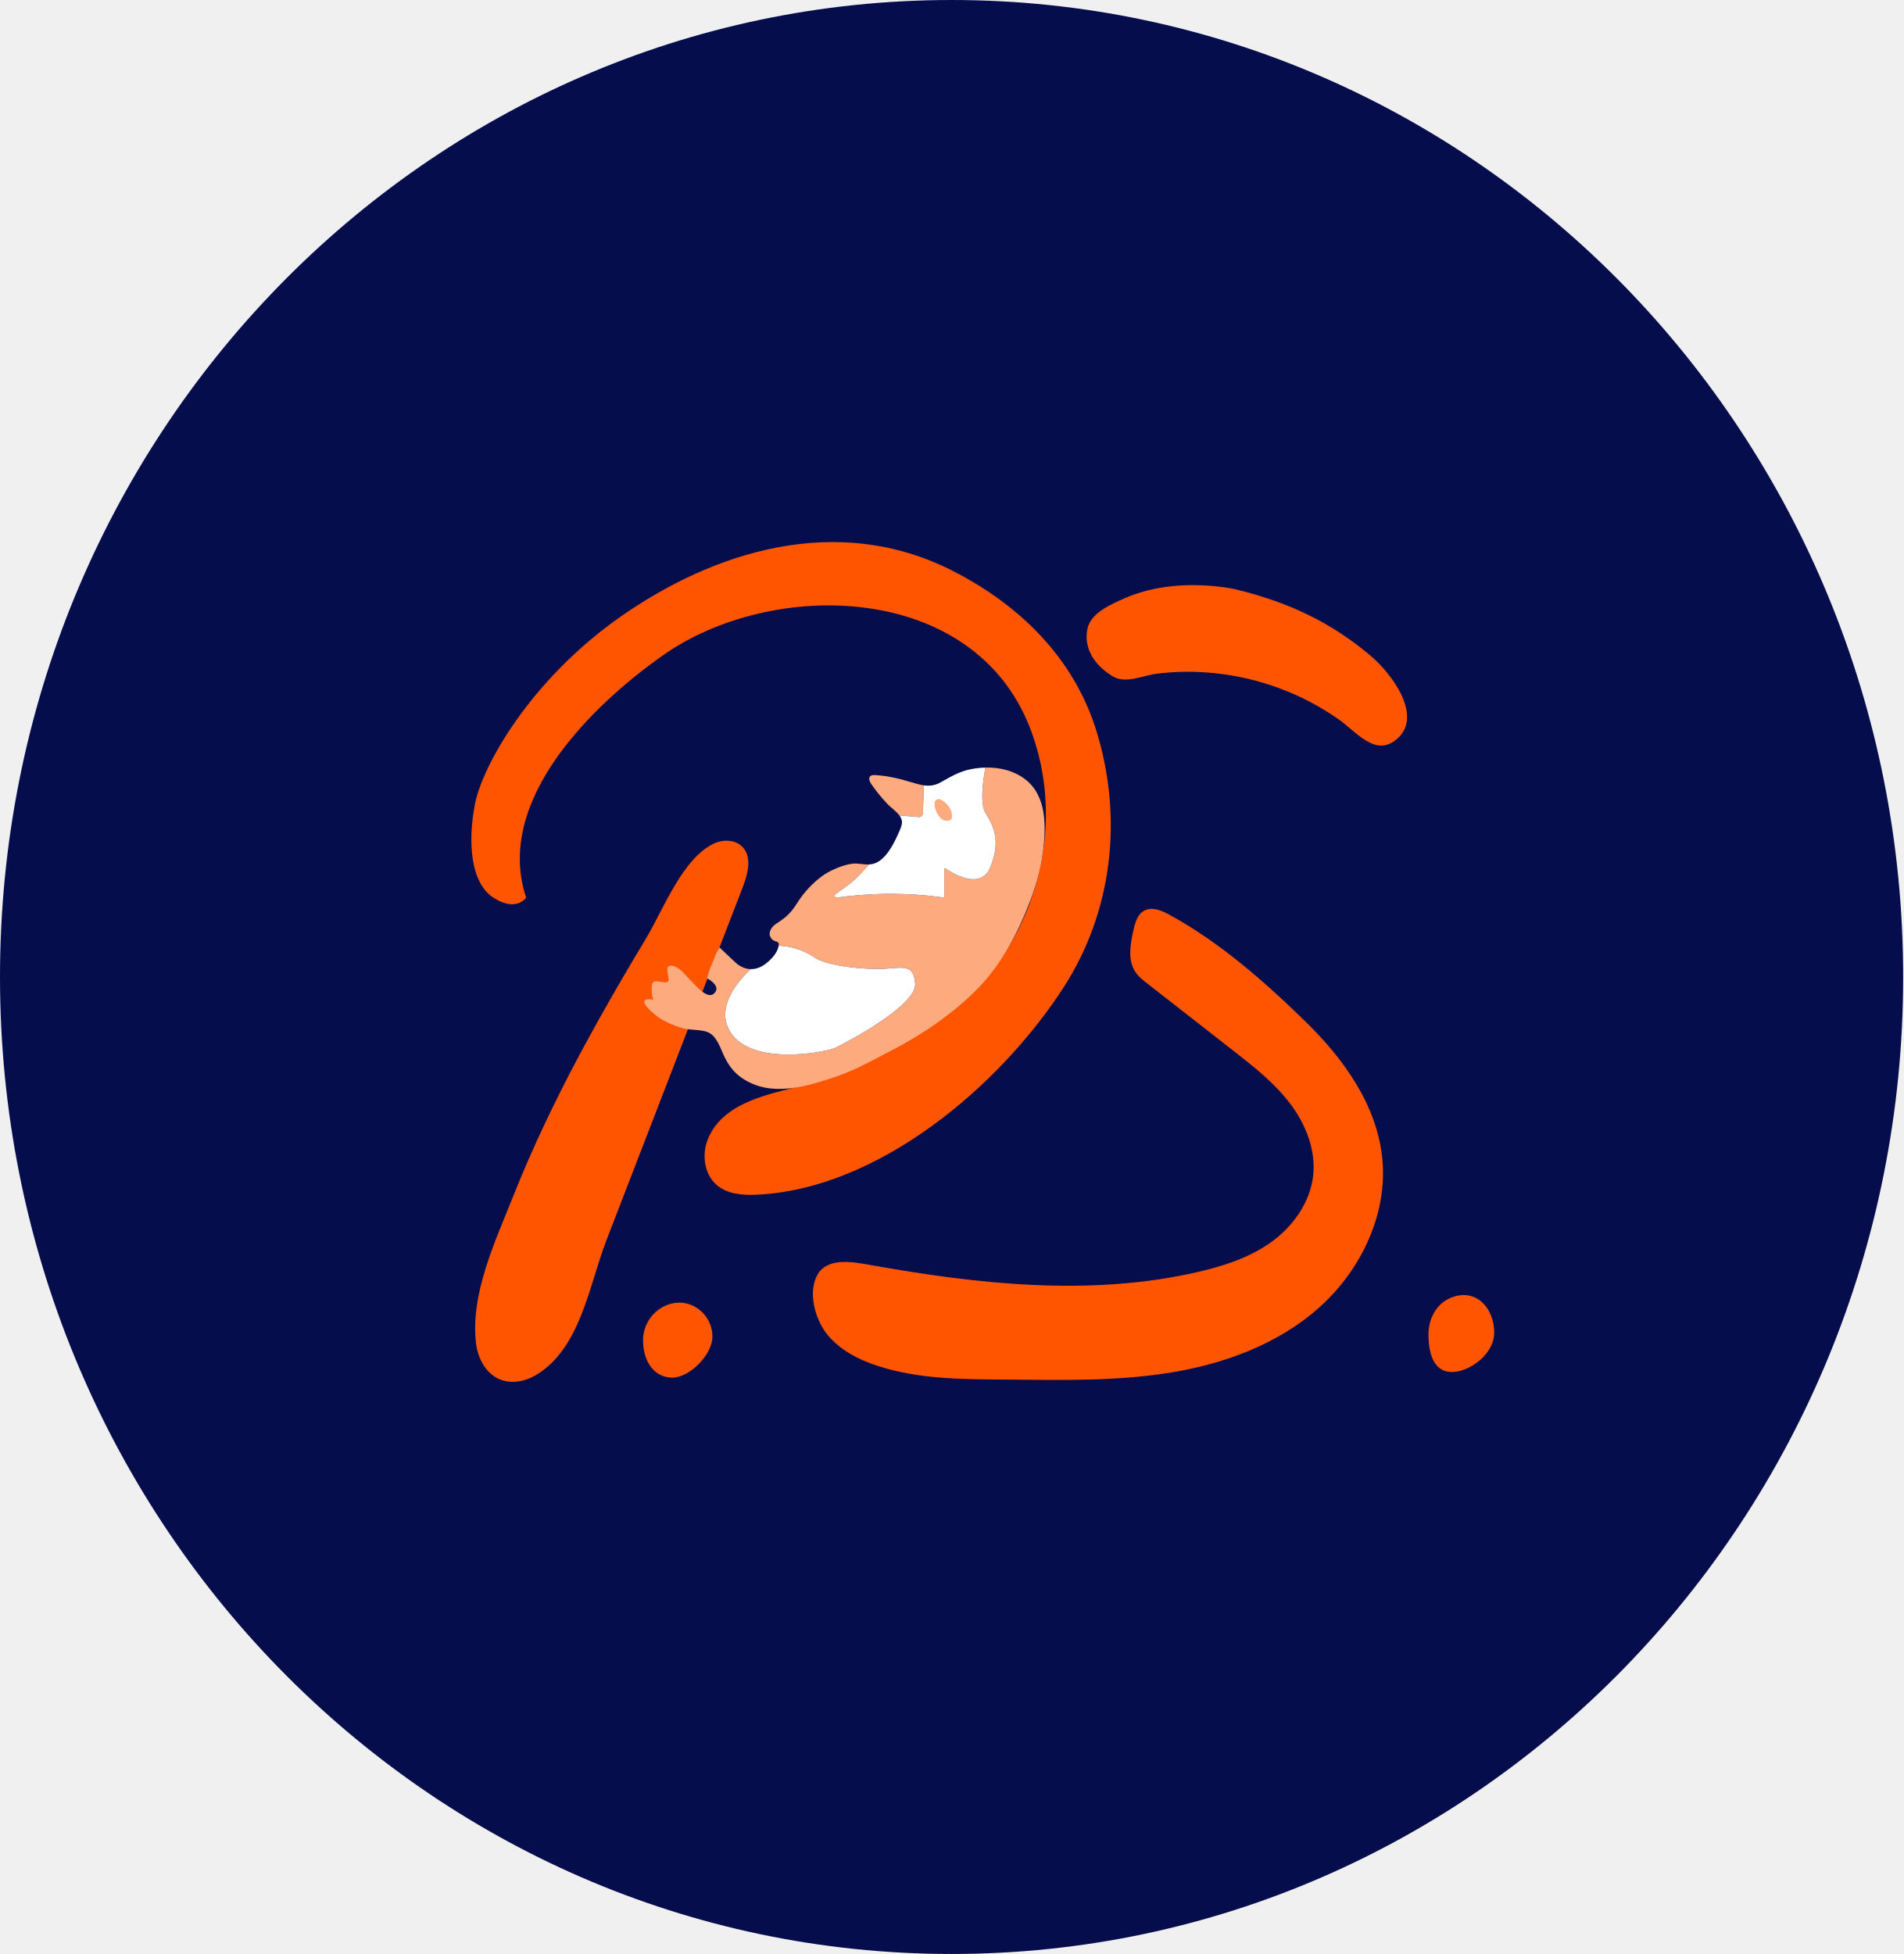
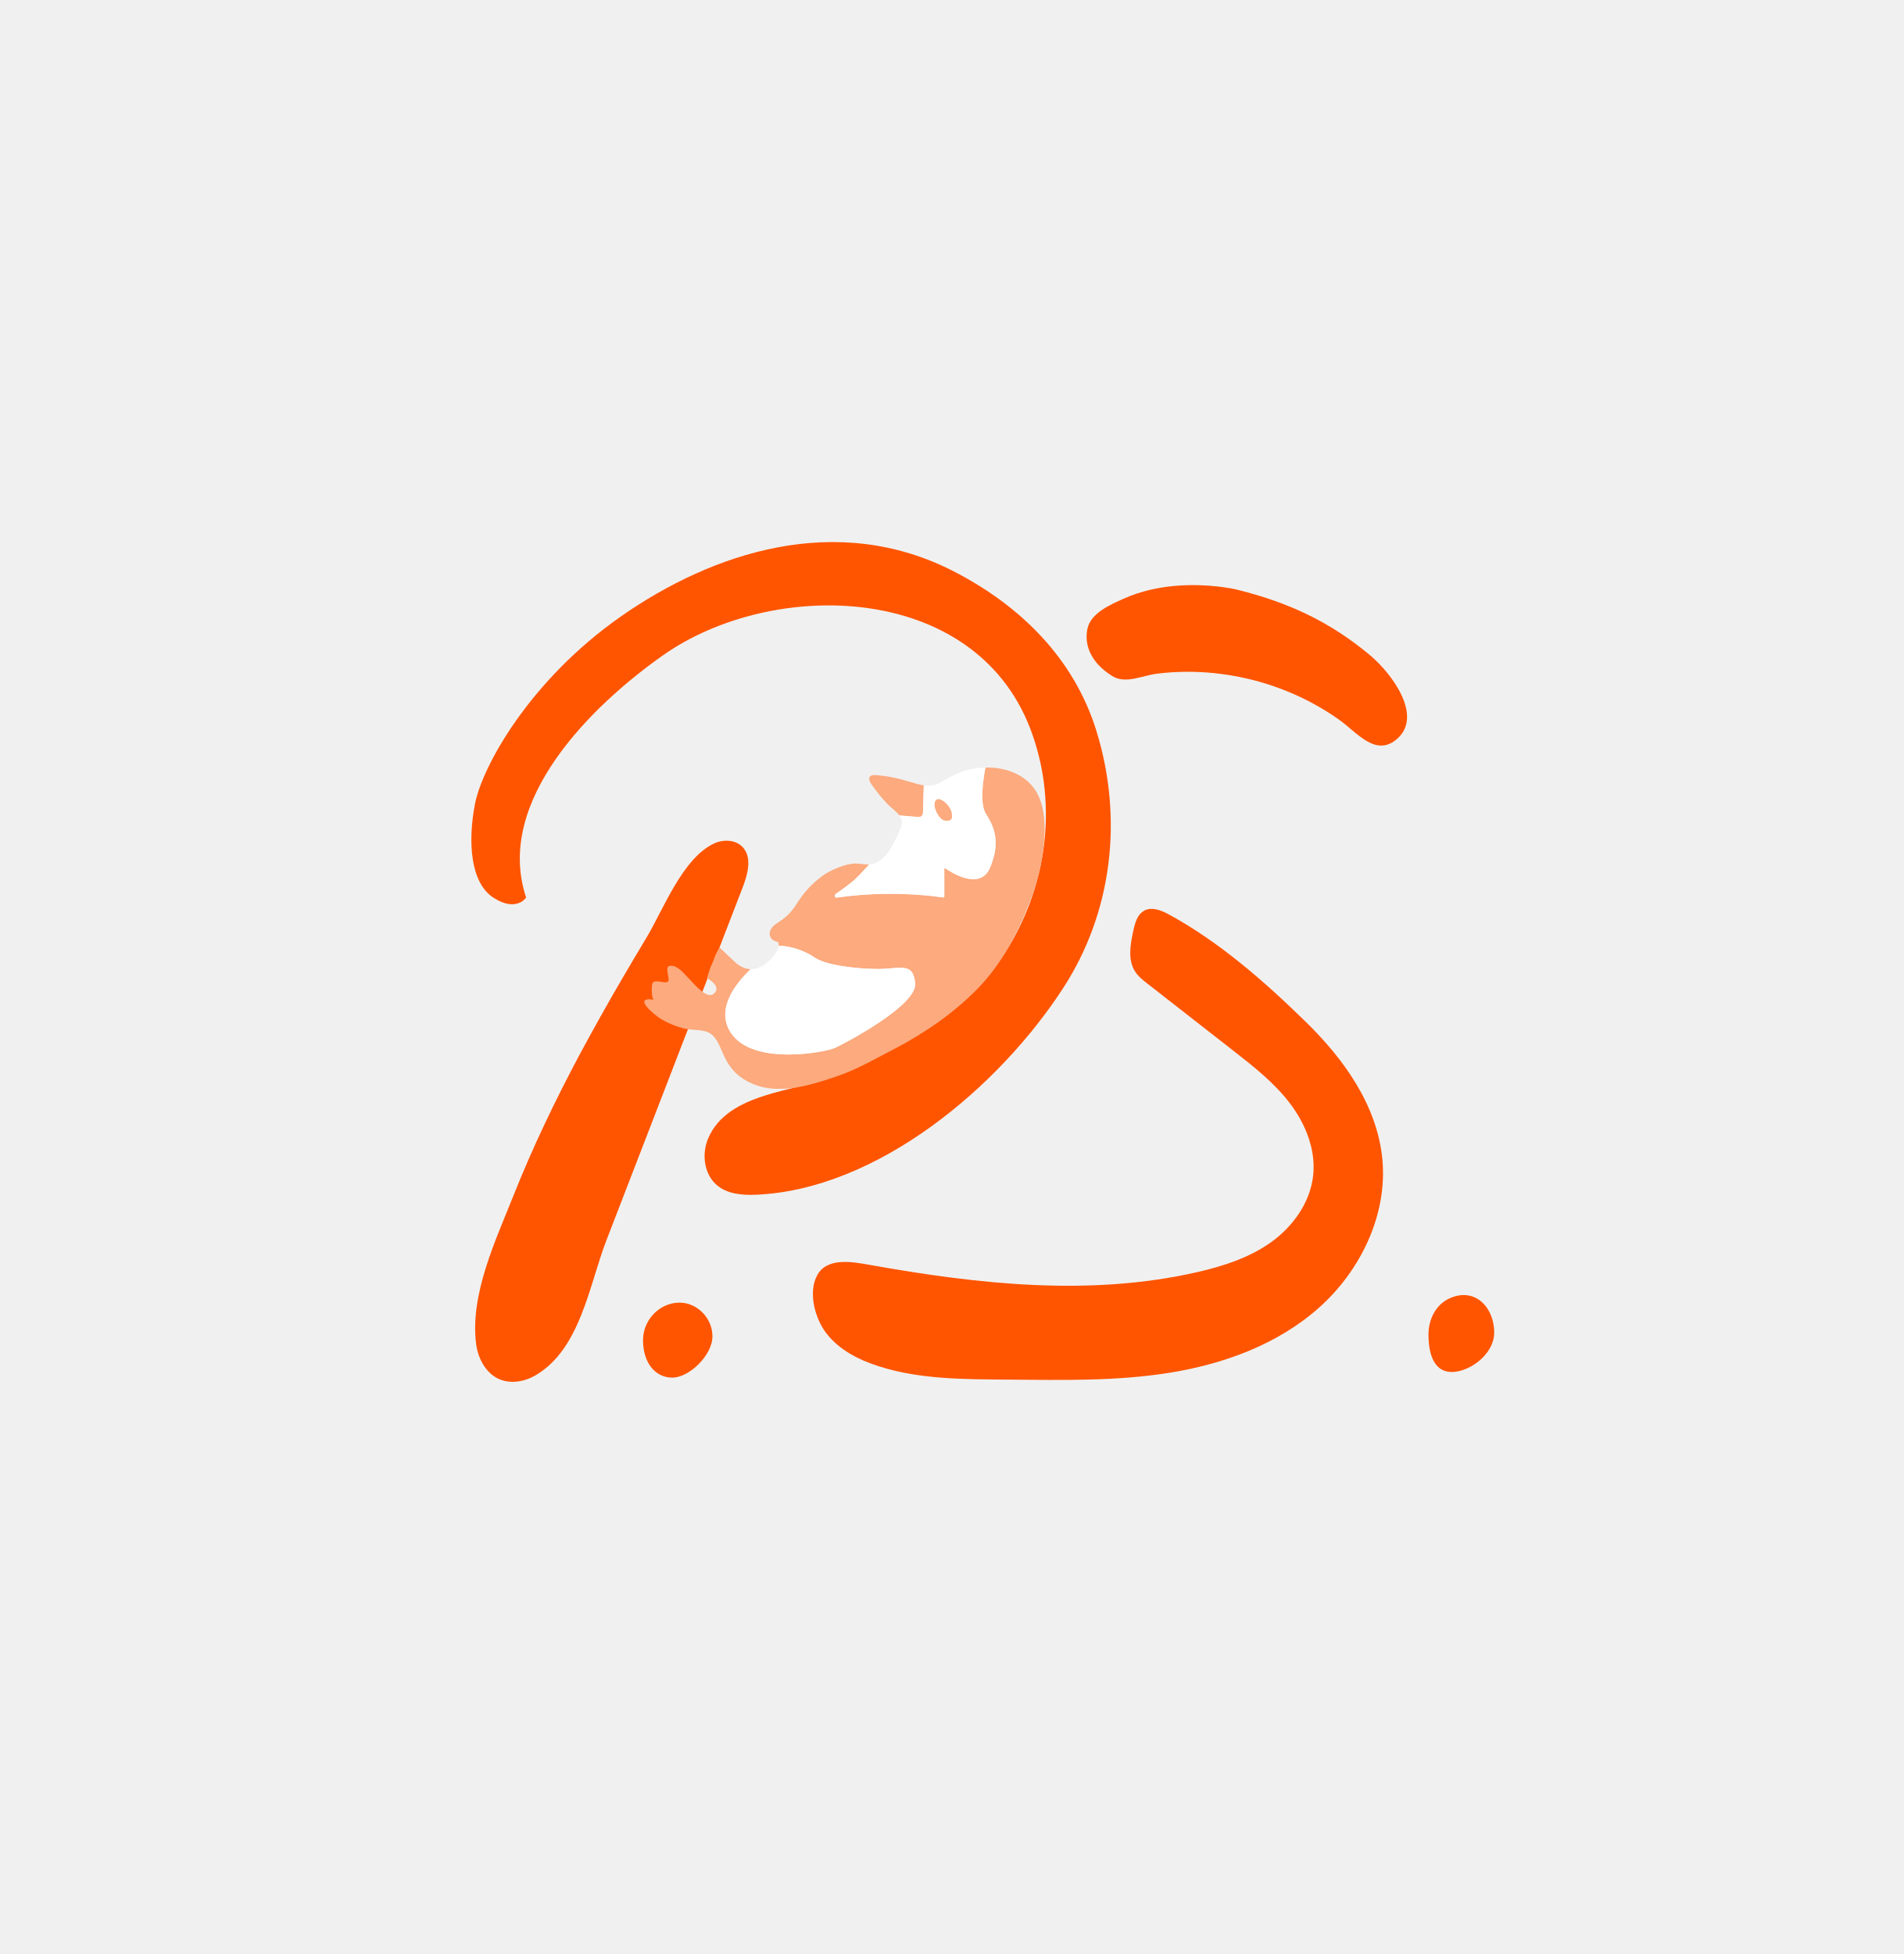
<svg xmlns="http://www.w3.org/2000/svg" width="317.499" height="325.973" viewBox="0 0 317.499 325.973" fill="none">
  <defs />
-   <path id="Vector" d="M317.49 162.98C317.49 253 246.42 325.97 158.75 325.97C71.07 325.97 0 253 0 162.98C0 72.97 71.07 0 158.75 0C246.42 0 317.49 72.97 317.49 162.98Z" fill="#050D4D" fill-opacity="1" fill-rule="evenodd" />
  <path id="Vector" d="M87.77 149.74C87.77 149.74 86.13 152.24 82.29 149.74C78.45 147.23 78.02 140.35 79.24 134.1C80.46 127.84 88.38 113.45 103.62 102.81C118.85 92.17 139.57 85.29 159.07 95.3C170.1 100.97 179.15 109.73 182.93 122.01C187.37 136.47 185.61 152.06 177.42 164.74C166.64 181.41 146.34 198.44 126.14 199.31C123.8 199.41 121.25 199.2 119.49 197.62C117.42 195.78 117.04 192.44 118.15 189.88C121.49 182.14 132.77 182.2 139.35 179.41C151.44 174.29 162.07 168.95 168.89 156.9C174.94 146.21 176.3 133.16 171.88 121.58C162.51 97.07 128.91 96.41 110.57 109.34C98.94 117.53 82.37 133.52 87.77 149.74Z" fill="#FF5500" fill-opacity="1" fill-rule="nonzero" />
  <path id="Vector" d="M181.41 104.88C181.97 102.24 185.35 100.81 187.51 99.85C192.65 97.57 198.53 97.23 204.04 97.95C204.9 98.06 205.76 98.21 206.61 98.43C214.96 100.53 221.84 103.7 228.53 109.29C232.2 112.35 237.69 119.7 232.79 123.49C229.32 126.17 226.31 122.13 223.36 120.04C217.24 115.71 210.01 113.06 202.62 112.3C199.42 111.97 196.18 111.99 192.98 112.39C190.53 112.7 187.75 114.17 185.53 112.77C182.02 110.58 180.83 107.64 181.41 104.88Z" fill="#FF5500" fill-opacity="1" fill-rule="nonzero" />
  <path id="Vector" d="M190.28 152.38C190.44 152.22 190.62 152.08 190.82 151.96C192.05 151.23 193.61 151.81 194.86 152.48C203.32 157.05 210.92 163.71 217.81 170.45C224.07 176.55 229.75 184.33 230.61 193.41C231.48 202.72 226.93 212.02 220.04 218.15C213.16 224.27 204.22 227.53 195.22 228.99C186.22 230.45 177.06 230.22 167.95 230.15C160.73 230.09 153.38 230.12 146.49 227.89C143.2 226.83 139.95 225.17 137.82 222.38C135.99 219.99 134.76 215.64 136.32 212.75C137.96 209.7 142.22 210.5 145.14 211.02C163.19 214.25 181.84 216.31 199.73 212.22C204.07 211.22 208.41 209.83 212.06 207.22C215.7 204.6 218.59 200.59 219.07 196.05C219.52 191.75 217.77 187.45 215.17 184.04C212.57 180.63 209.17 177.96 205.82 175.34C201.01 171.59 196.21 167.84 191.4 164.08C190.65 163.5 189.88 162.89 189.36 162.07C188.11 160.14 188.56 157.58 189.05 155.32C189.28 154.27 189.57 153.12 190.28 152.38Z" fill="#FF5500" fill-opacity="1" fill-rule="nonzero" />
  <path id="Vector" d="M100.05 169.81C98.93 171.82 97.82 173.83 96.73 175.86C92.65 183.52 88.88 191.35 85.67 199.42C82.7 206.89 78.39 215.91 79.42 224.15C79.72 226.54 80.96 228.95 83.08 229.98C85.06 230.94 87.47 230.54 89.36 229.42C96.84 225.03 98.27 214.41 101.16 206.92C103.69 200.38 106.21 193.83 108.74 187.3C113.79 174.21 118.84 161.13 123.89 148.05C124.72 145.88 125.48 143.18 123.99 141.43C122.85 140.09 120.79 139.97 119.2 140.68C113.9 143.07 110.69 151.68 107.82 156.47C105.17 160.87 102.56 165.32 100.05 169.81Z" fill="#FF5500" fill-opacity="1" fill-rule="nonzero" />
  <path id="Vector" d="M249.27 222.31C249.27 225.4 246.22 228.05 243.49 228.71C239.39 229.7 238.3 226.16 238.3 222.63C238.3 220.06 239.56 217.55 241.96 216.53C246.16 214.74 249.27 218.19 249.27 222.31Z" fill="#FF5500" fill-opacity="1" fill-rule="nonzero" />
  <path id="Vector" d="M118.85 222.94C118.85 226.05 115.01 229.82 112.15 229.82C109.29 229.82 107.27 227.32 107.27 223.57C107.27 220.16 110.06 217.31 113.37 217.31C116.23 217.31 118.85 219.81 118.85 222.94Z" fill="#FF5500" fill-opacity="1" fill-rule="nonzero" />
  <path id="Vector" d="M174.14 140.8C173.85 144.04 173.04 147.21 171.88 150.24C169.81 155.67 167.01 160.99 162.92 165.11C158.93 169.13 153.89 172.57 149.02 175.08C146.58 176.33 143 178.39 139.88 179.46C136.22 180.71 132.41 181.97 128.56 181.58C126.87 181.41 125.22 180.82 123.8 179.86C122.3 178.84 121.39 177.5 120.65 175.86C120.09 174.61 119.51 172.86 118.18 172.24C117.07 171.71 115.22 171.89 114 171.55C112.25 171.07 110.51 170.33 109.1 169.13C105.62 166.15 108.78 166.72 109.08 166.79C108.64 166.6 108.68 164.38 108.83 164.05C109.26 163.13 111.42 164.48 111.54 163.5C111.6 162.99 111.08 161.6 111.46 161.27C111.83 160.94 112.76 161 113.98 162.25C115.9 164.23 117.97 166.95 119.19 165.67C120.38 164.44 117.94 163.19 117.94 163.19C117.94 163.19 118.44 161.53 118.55 161.31C119.16 160.06 119.16 159.43 120.05 158.07C120.05 158.07 122.69 160.6 122.96 160.8C123.7 161.36 124.46 161.66 125.24 161.67C122.97 163.81 119.26 168.2 121.9 172.26C125.56 177.89 137.71 175.52 139.25 174.83C140.79 174.14 152.97 167.77 152.67 164.07C152.37 160.37 150.09 161.67 146.36 161.65C142.62 161.62 137.75 161 135.92 159.75C134.47 158.75 132.29 157.85 129.9 157.76C130.08 156.69 128.99 157.45 128.48 156.21C128.16 155.44 128.77 154.57 129.46 154.12C131.1 153.06 131.92 152.35 132.99 150.64C134.08 148.9 135.5 147.37 137.14 146.16C138.38 145.24 140.48 144.34 142.01 144.11C143.1 143.94 144 144.26 144.99 144.21C144.02 145.27 142.91 146.53 142.01 147.23C141.11 147.93 140.23 148.58 139.37 149.17C139.26 149.27 139.23 149.42 139.27 149.54C139.31 149.67 139.44 149.74 139.57 149.74C142.08 149.39 144.95 149.13 148.1 149.11C151.57 149.09 154.69 149.34 157.39 149.72C157.47 149.73 157.53 149.67 157.53 149.59L157.53 144.98C157.53 144.88 157.64 144.81 157.72 144.87C158.73 145.57 163.53 148.64 165.17 144.73C167 140.35 165.78 137.85 164.44 135.7C163.39 134.02 164.04 129.84 164.39 128.05C166.18 128.01 167.97 128.31 169.58 129.11C174.05 131.31 174.58 135.96 174.14 140.8Z" fill="#FCAA7E" fill-opacity="1" fill-rule="nonzero" />
  <path id="Vector" d="M152.67 164.07C152.97 167.77 140.79 174.14 139.25 174.83C137.71 175.52 125.56 177.89 121.9 172.26C119.26 168.2 122.97 163.81 125.24 161.67C125.89 161.69 126.54 161.52 127.22 161.12C128.2 160.53 129.42 159.34 129.79 158.21C129.84 158.03 129.88 157.88 129.9 157.76C132.29 157.85 134.47 158.75 135.92 159.75C137.74 161 142.62 161.62 146.36 161.65C150.09 161.67 152.37 160.37 152.67 164.07Z" fill="#FFFFFF" fill-opacity="1" fill-rule="nonzero" />
  <path id="Vector" d="M154.11 131.01L153.97 135.62C153.96 136.03 153.62 136.34 153.22 136.3L150.04 136.03C149.51 135.33 148.61 134.71 148.1 134.18C147.09 133.13 146.17 131.99 145.34 130.79C145.09 130.42 144.84 129.88 145.14 129.53C145.34 129.3 145.69 129.28 146 129.3C148.06 129.42 150.1 129.9 152.07 130.51C152.77 130.72 153.44 130.92 154.11 131.01Z" fill="#FCAA7E" fill-opacity="1" fill-rule="nonzero" />
  <path id="Vector" d="M165.17 144.73C163.53 148.64 158.73 145.57 157.72 144.87C157.64 144.81 157.53 144.88 157.53 144.98L157.53 149.59C157.53 149.67 157.47 149.73 157.39 149.72C154.69 149.34 151.57 149.09 148.1 149.11C144.95 149.13 142.08 149.39 139.57 149.74C139.44 149.74 139.31 149.67 139.27 149.54C139.23 149.42 139.26 149.27 139.37 149.17C140.23 148.58 141.11 147.93 142.01 147.23C142.91 146.53 144.02 145.27 144.99 144.21C145.21 144.19 145.44 144.17 145.67 144.11C147.87 143.55 149.34 140.31 150.15 138.39C150.36 137.89 150.55 137.34 150.43 136.81C150.41 136.77 150.4 136.73 150.39 136.69C150.32 136.46 150.2 136.24 150.04 136.03L153.22 136.3C153.62 136.34 153.96 136.03 153.97 135.62L154.11 131.01C154.11 131.02 154.12 131.02 154.13 131.02C155.04 131.14 155.93 131.06 156.85 130.55C158.56 129.6 159.99 128.7 161.96 128.32C162.32 128.25 162.67 128.19 163.03 128.15C163.49 128.09 163.94 128.06 164.39 128.05C164.04 129.84 163.39 134.02 164.44 135.7C165.78 137.85 167 140.35 165.17 144.73Z" fill="#FFFFFF" fill-opacity="1" fill-rule="nonzero" />
  <path id="Vector" d="M158.77 135.66C158.89 136.59 158.75 136.83 158.16 136.91C157.33 137.03 156.83 136.56 156.33 135.66C155.42 134.01 156.03 132.53 157.55 133.78C158.37 134.46 158.71 135.21 158.77 135.66Z" fill="#FCAA7E" fill-opacity="1" fill-rule="nonzero" />
</svg>
